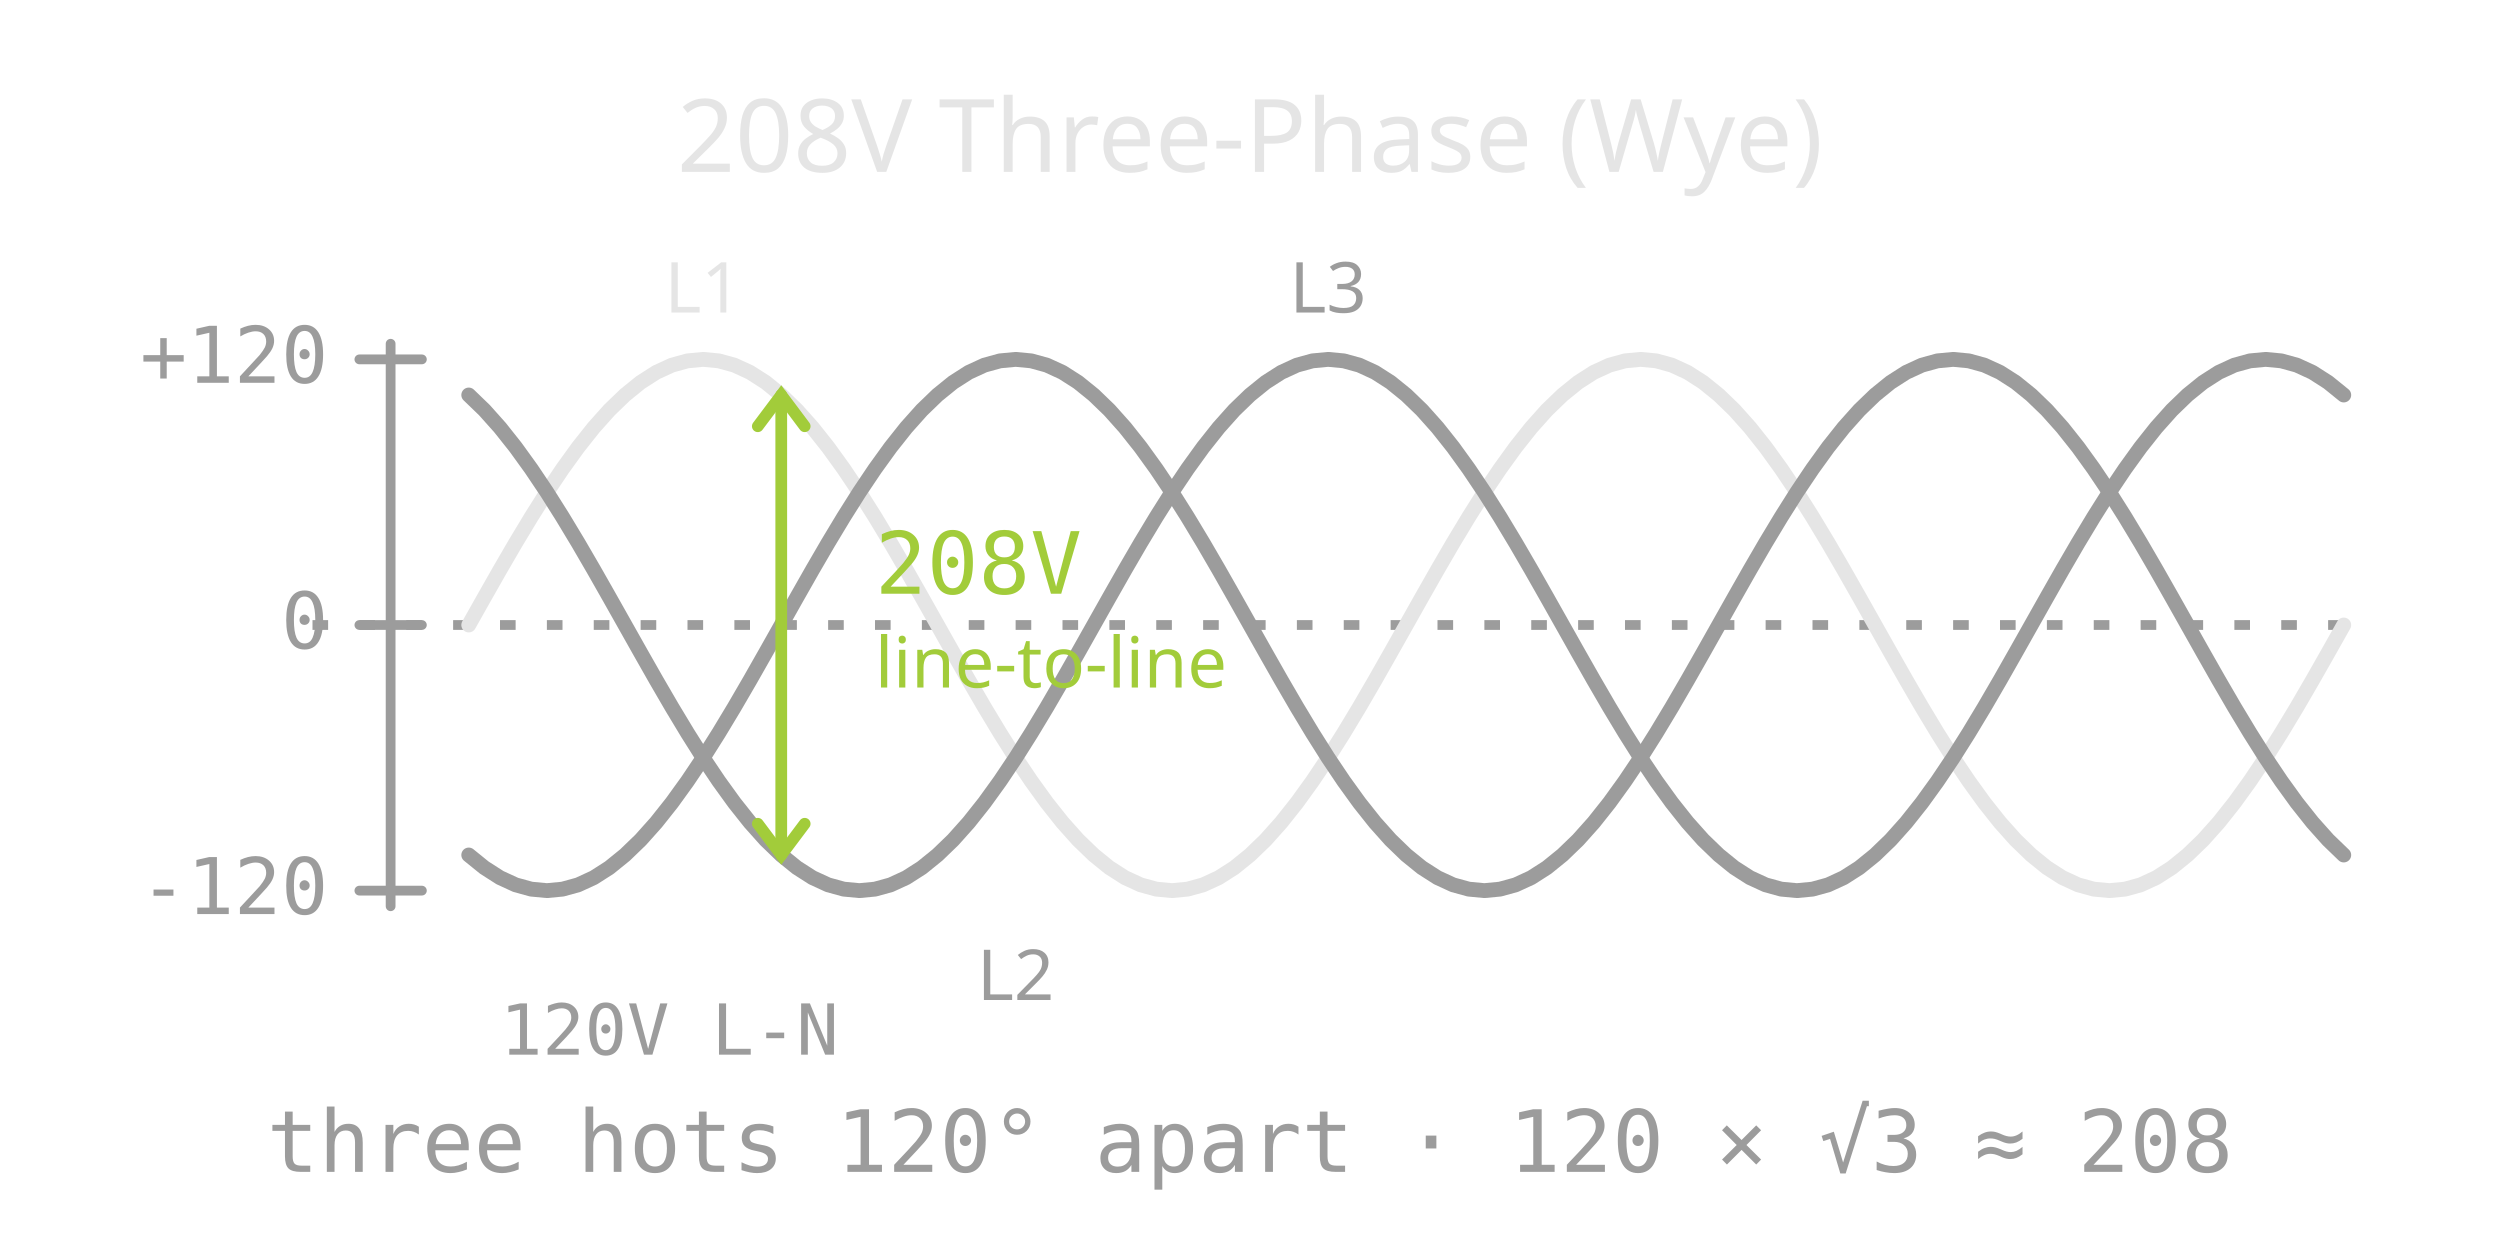
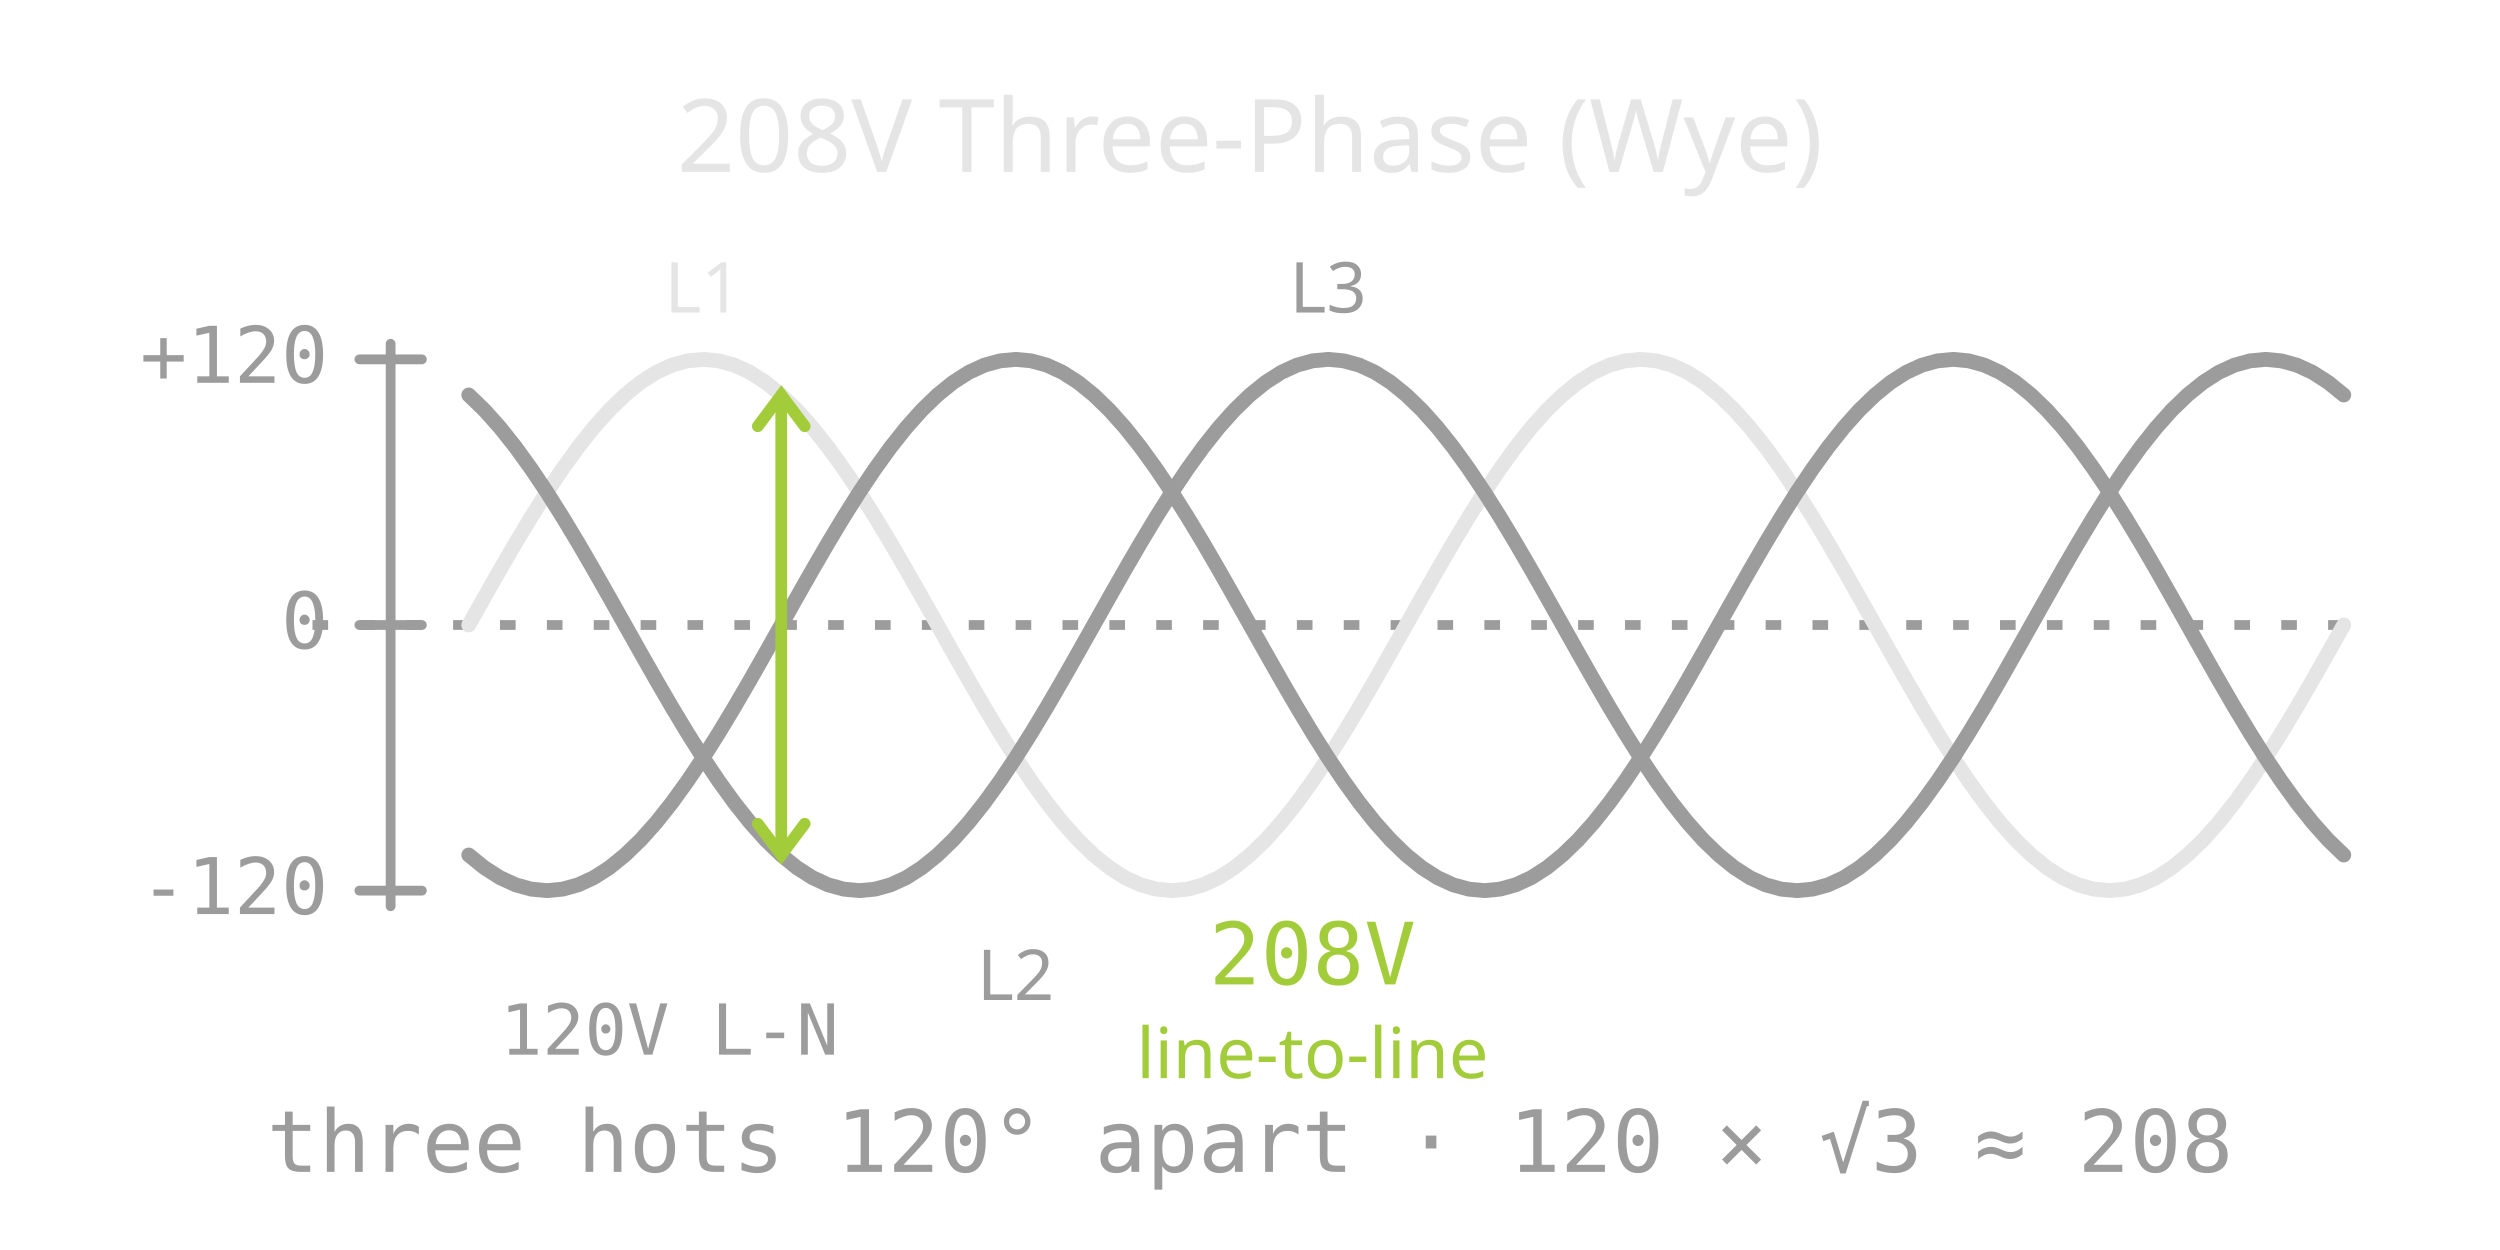
<svg xmlns="http://www.w3.org/2000/svg" viewBox="0 0 320 160" fill="none" font-family="IBM Plex Sans, sans-serif">
  <line x1="40" y1="80" x2="300" y2="80" stroke="#9C9C9C" stroke-width="1.25" stroke-dasharray="2 4" />
  <line x1="50" y1="44" x2="50" y2="116" stroke="#9C9C9C" stroke-width="1.25" stroke-linecap="round" />
  <path d="M 60.0 80.0 L 62.0 76.45 L 64.0 72.93 L 66.0 69.49 L 68.0 66.17 L 70.0 63.0 L 72.0 60.02 L 74.0 57.25 L 76.0 54.73 L 78.0 52.49 L 80.0 50.56 L 82.0 48.94 L 84.0 47.66 L 86.0 46.74 L 88.0 46.19 L 90.0 46.0 L 92.0 46.19 L 94.0 46.74 L 96.0 47.66 L 98.0 48.94 L 100.0 50.56 L 102.0 52.49 L 104.0 54.73 L 106.0 57.25 L 108.0 60.02 L 110.0 63.0 L 112.0 66.17 L 114.0 69.49 L 116.0 72.93 L 118.0 76.45 L 120.0 80.0 L 122.0 83.55 L 124.0 87.07 L 126.0 90.51 L 128.0 93.83 L 130.0 97.0 L 132.0 99.98 L 134.0 102.75 L 136.0 105.27 L 138.0 107.51 L 140.0 109.44 L 142.0 111.06 L 144.0 112.34 L 146.0 113.26 L 148.0 113.81 L 150.0 114.0 L 152.0 113.81 L 154.0 113.26 L 156.0 112.34 L 158.0 111.06 L 160.0 109.44 L 162.0 107.51 L 164.0 105.27 L 166.0 102.75 L 168.0 99.98 L 170.0 97.0 L 172.0 93.83 L 174.0 90.51 L 176.0 87.07 L 178.0 83.55 L 180.0 80.0 L 182.0 76.45 L 184.0 72.93 L 186.0 69.49 L 188.0 66.17 L 190.0 63.0 L 192.0 60.02 L 194.0 57.25 L 196.0 54.73 L 198.0 52.49 L 200.0 50.56 L 202.0 48.94 L 204.0 47.66 L 206.0 46.74 L 208.0 46.19 L 210.0 46.0 L 212.0 46.19 L 214.0 46.74 L 216.0 47.66 L 218.0 48.94 L 220.0 50.56 L 222.0 52.49 L 224.0 54.73 L 226.0 57.25 L 228.0 60.02 L 230.0 63.0 L 232.0 66.17 L 234.0 69.49 L 236.0 72.93 L 238.0 76.45 L 240.0 80.0 L 242.0 83.55 L 244.0 87.07 L 246.0 90.51 L 248.0 93.83 L 250.0 97.0 L 252.0 99.98 L 254.0 102.75 L 256.0 105.27 L 258.0 107.51 L 260.0 109.44 L 262.0 111.06 L 264.0 112.34 L 266.0 113.26 L 268.0 113.81 L 270.0 114.0 L 272.0 113.81 L 274.0 113.26 L 276.0 112.34 L 278.0 111.06 L 280.0 109.44 L 282.0 107.51 L 284.0 105.27 L 286.0 102.75 L 288.0 99.98 L 290.0 97.0 L 292.0 93.83 L 294.0 90.51 L 296.0 87.07 L 298.0 83.55 L 300.0 80.0" stroke="#E5E5E5" stroke-width="1.9" stroke-linecap="round" stroke-linejoin="round" />
  <path d="M 60.0 109.44 L 62.0 111.06 L 64.0 112.34 L 66.0 113.26 L 68.0 113.81 L 70.0 114.0 L 72.0 113.81 L 74.0 113.26 L 76.0 112.34 L 78.0 111.06 L 80.0 109.44 L 82.0 107.51 L 84.0 105.27 L 86.0 102.75 L 88.0 99.98 L 90.0 97.0 L 92.0 93.83 L 94.0 90.51 L 96.0 87.07 L 98.0 83.55 L 100.0 80.0 L 102.0 76.45 L 104.0 72.93 L 106.0 69.49 L 108.0 66.17 L 110.0 63.0 L 112.0 60.02 L 114.0 57.25 L 116.0 54.73 L 118.0 52.49 L 120.0 50.56 L 122.0 48.94 L 124.0 47.66 L 126.0 46.74 L 128.0 46.19 L 130.0 46.0 L 132.0 46.19 L 134.0 46.74 L 136.0 47.66 L 138.0 48.94 L 140.0 50.56 L 142.0 52.49 L 144.0 54.73 L 146.0 57.25 L 148.0 60.02 L 150.0 63.0 L 152.0 66.17 L 154.0 69.49 L 156.0 72.93 L 158.0 76.45 L 160.0 80.0 L 162.0 83.55 L 164.0 87.07 L 166.0 90.51 L 168.0 93.83 L 170.0 97.0 L 172.0 99.98 L 174.0 102.75 L 176.0 105.27 L 178.0 107.51 L 180.0 109.44 L 182.0 111.06 L 184.0 112.34 L 186.0 113.26 L 188.0 113.81 L 190.0 114.0 L 192.0 113.81 L 194.0 113.26 L 196.0 112.34 L 198.0 111.06 L 200.0 109.44 L 202.0 107.51 L 204.0 105.27 L 206.0 102.75 L 208.0 99.98 L 210.0 97.0 L 212.0 93.83 L 214.0 90.51 L 216.0 87.07 L 218.0 83.55 L 220.0 80.0 L 222.0 76.45 L 224.0 72.93 L 226.0 69.49 L 228.0 66.17 L 230.0 63.0 L 232.0 60.02 L 234.0 57.25 L 236.0 54.73 L 238.0 52.49 L 240.0 50.56 L 242.0 48.94 L 244.0 47.66 L 246.0 46.74 L 248.0 46.19 L 250.0 46.0 L 252.0 46.19 L 254.0 46.74 L 256.0 47.66 L 258.0 48.94 L 260.0 50.56 L 262.0 52.49 L 264.0 54.73 L 266.0 57.25 L 268.0 60.02 L 270.0 63.0 L 272.0 66.17 L 274.0 69.49 L 276.0 72.93 L 278.0 76.45 L 280.0 80.0 L 282.0 83.55 L 284.0 87.07 L 286.0 90.51 L 288.0 93.83 L 290.0 97.0 L 292.0 99.98 L 294.0 102.75 L 296.0 105.27 L 298.0 107.51 L 300.0 109.44" stroke="#9C9C9C" stroke-width="1.9" stroke-linecap="round" stroke-linejoin="round" />
  <path d="M 60.0 50.56 L 62.0 52.49 L 64.0 54.73 L 66.0 57.25 L 68.0 60.02 L 70.0 63.0 L 72.0 66.17 L 74.0 69.49 L 76.0 72.93 L 78.0 76.45 L 80.0 80.0 L 82.0 83.55 L 84.0 87.07 L 86.0 90.51 L 88.0 93.83 L 90.0 97.0 L 92.0 99.98 L 94.0 102.75 L 96.0 105.27 L 98.0 107.51 L 100.0 109.44 L 102.0 111.06 L 104.0 112.34 L 106.0 113.26 L 108.0 113.81 L 110.0 114.0 L 112.0 113.81 L 114.0 113.26 L 116.0 112.34 L 118.0 111.06 L 120.0 109.44 L 122.0 107.51 L 124.0 105.27 L 126.0 102.75 L 128.0 99.98 L 130.0 97.0 L 132.0 93.83 L 134.0 90.51 L 136.0 87.07 L 138.0 83.55 L 140.0 80.0 L 142.0 76.45 L 144.0 72.93 L 146.0 69.49 L 148.0 66.17 L 150.0 63.0 L 152.0 60.02 L 154.0 57.25 L 156.0 54.73 L 158.0 52.49 L 160.0 50.56 L 162.0 48.94 L 164.0 47.66 L 166.0 46.74 L 168.0 46.19 L 170.0 46.0 L 172.0 46.19 L 174.0 46.74 L 176.0 47.66 L 178.0 48.94 L 180.0 50.56 L 182.0 52.49 L 184.0 54.73 L 186.0 57.25 L 188.0 60.02 L 190.0 63.0 L 192.0 66.17 L 194.0 69.49 L 196.0 72.93 L 198.0 76.45 L 200.0 80.0 L 202.0 83.55 L 204.0 87.07 L 206.0 90.51 L 208.0 93.83 L 210.0 97.0 L 212.0 99.98 L 214.0 102.75 L 216.0 105.27 L 218.0 107.51 L 220.0 109.44 L 222.0 111.06 L 224.0 112.34 L 226.0 113.26 L 228.0 113.81 L 230.0 114.0 L 232.0 113.81 L 234.0 113.26 L 236.0 112.34 L 238.0 111.06 L 240.0 109.44 L 242.0 107.51 L 244.0 105.27 L 246.0 102.75 L 248.0 99.98 L 250.0 97.0 L 252.0 93.83 L 254.0 90.51 L 256.0 87.07 L 258.0 83.55 L 260.0 80.0 L 262.0 76.45 L 264.0 72.93 L 266.0 69.49 L 268.0 66.17 L 270.0 63.0 L 272.0 60.02 L 274.0 57.25 L 276.0 54.73 L 278.0 52.49 L 280.0 50.56 L 282.0 48.94 L 284.0 47.66 L 286.0 46.74 L 288.0 46.19 L 290.0 46.0 L 292.0 46.19 L 294.0 46.74 L 296.0 47.66 L 298.0 48.94 L 300.0 50.56" stroke="#9C9C9C" stroke-width="1.9" stroke-linecap="round" stroke-linejoin="round" />
  <g stroke="#9C9C9C" stroke-width="1.25" stroke-linecap="round">
    <line x1="46" y1="46" x2="54" y2="46" />
    <line x1="46" y1="80" x2="54" y2="80" />
    <line x1="46" y1="114" x2="54" y2="114" />
  </g>
  <g fill="#9C9C9C" font-size="10" font-weight="500" text-anchor="end" font-family="DM Mono, monospace">
    <text x="42" y="49">+120</text>
    <text x="42" y="83">0</text>
    <text x="42" y="117">-120</text>
  </g>
  <text x="90" y="40" fill="#E5E5E5" font-size="9" font-weight="500" text-anchor="middle">L1</text>
  <text x="170" y="40" fill="#9C9C9C" font-size="9" font-weight="500" text-anchor="middle">L3</text>
  <text x="130" y="128" fill="#9C9C9C" font-size="9" font-weight="500" text-anchor="middle">L2</text>
  <text x="64" y="135" fill="#9C9C9C" font-size="9" font-weight="500" text-anchor="start" font-family="DM Mono, monospace">120V L-N</text>
  <g stroke="#A2CC3A" stroke-width="1.5" stroke-linecap="round">
    <line x1="100" y1="50.56" x2="100" y2="109.44" />
    <path d="M97 54.56 L100 50.56 L103 54.56" />
    <path d="M97 105.44 L100 109.44 L103 105.44" />
  </g>
-   <text x="112" y="76" fill="#A2CC3A" font-size="11" font-weight="500" text-anchor="start" font-family="DM Mono, monospace">208V</text>
-   <text x="112" y="88" fill="#A2CC3A" font-size="9" font-weight="500" text-anchor="start">line-to-line</text>
+   <text x="168" y="126" fill="#A2CC3A" font-size="11" font-weight="500" text-anchor="middle" font-family="DM Mono, monospace">208V</text>
+   <text x="168" y="138" fill="#A2CC3A" font-size="9" font-weight="500" text-anchor="middle">line-to-line</text>
  <text x="160" y="22" fill="#E5E5E5" font-size="13" font-weight="500" text-anchor="middle">208V Three-Phase (Wye)</text>
  <text x="160" y="150" fill="#9C9C9C" font-size="11" font-weight="500" text-anchor="middle" font-family="DM Mono, monospace">three hots 120° apart · 120 × √3 ≈ 208</text>
</svg>
